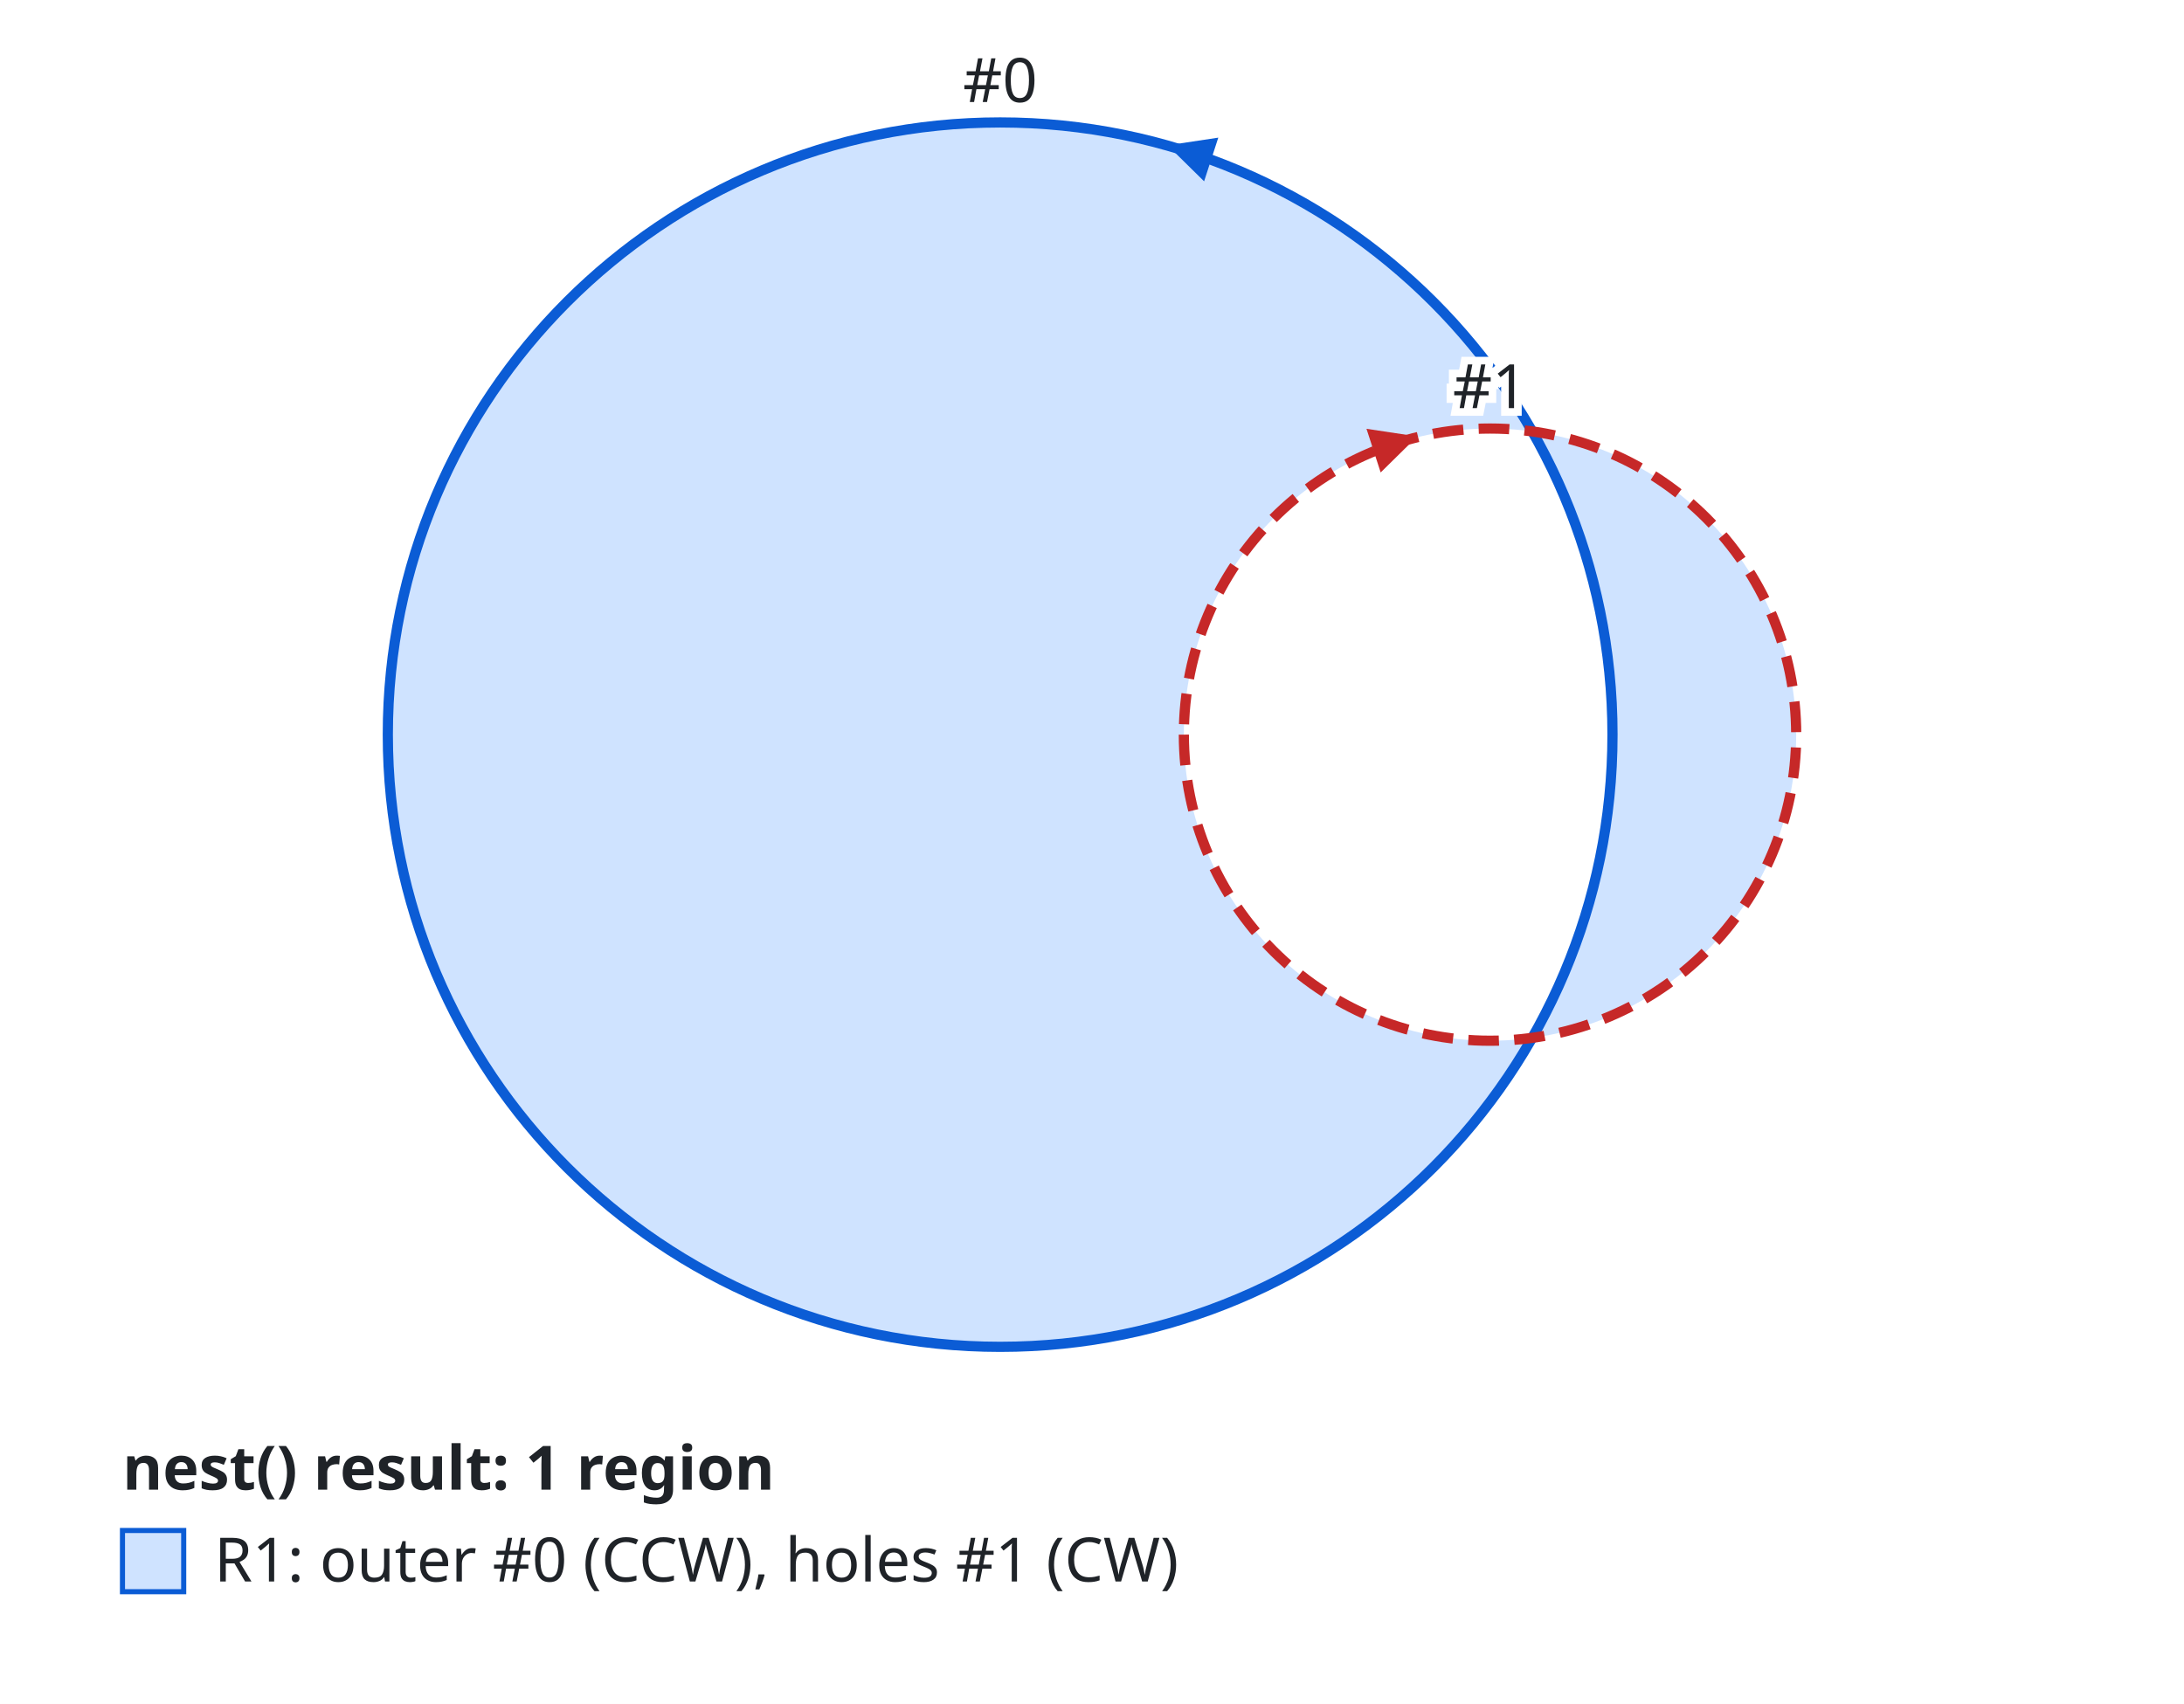
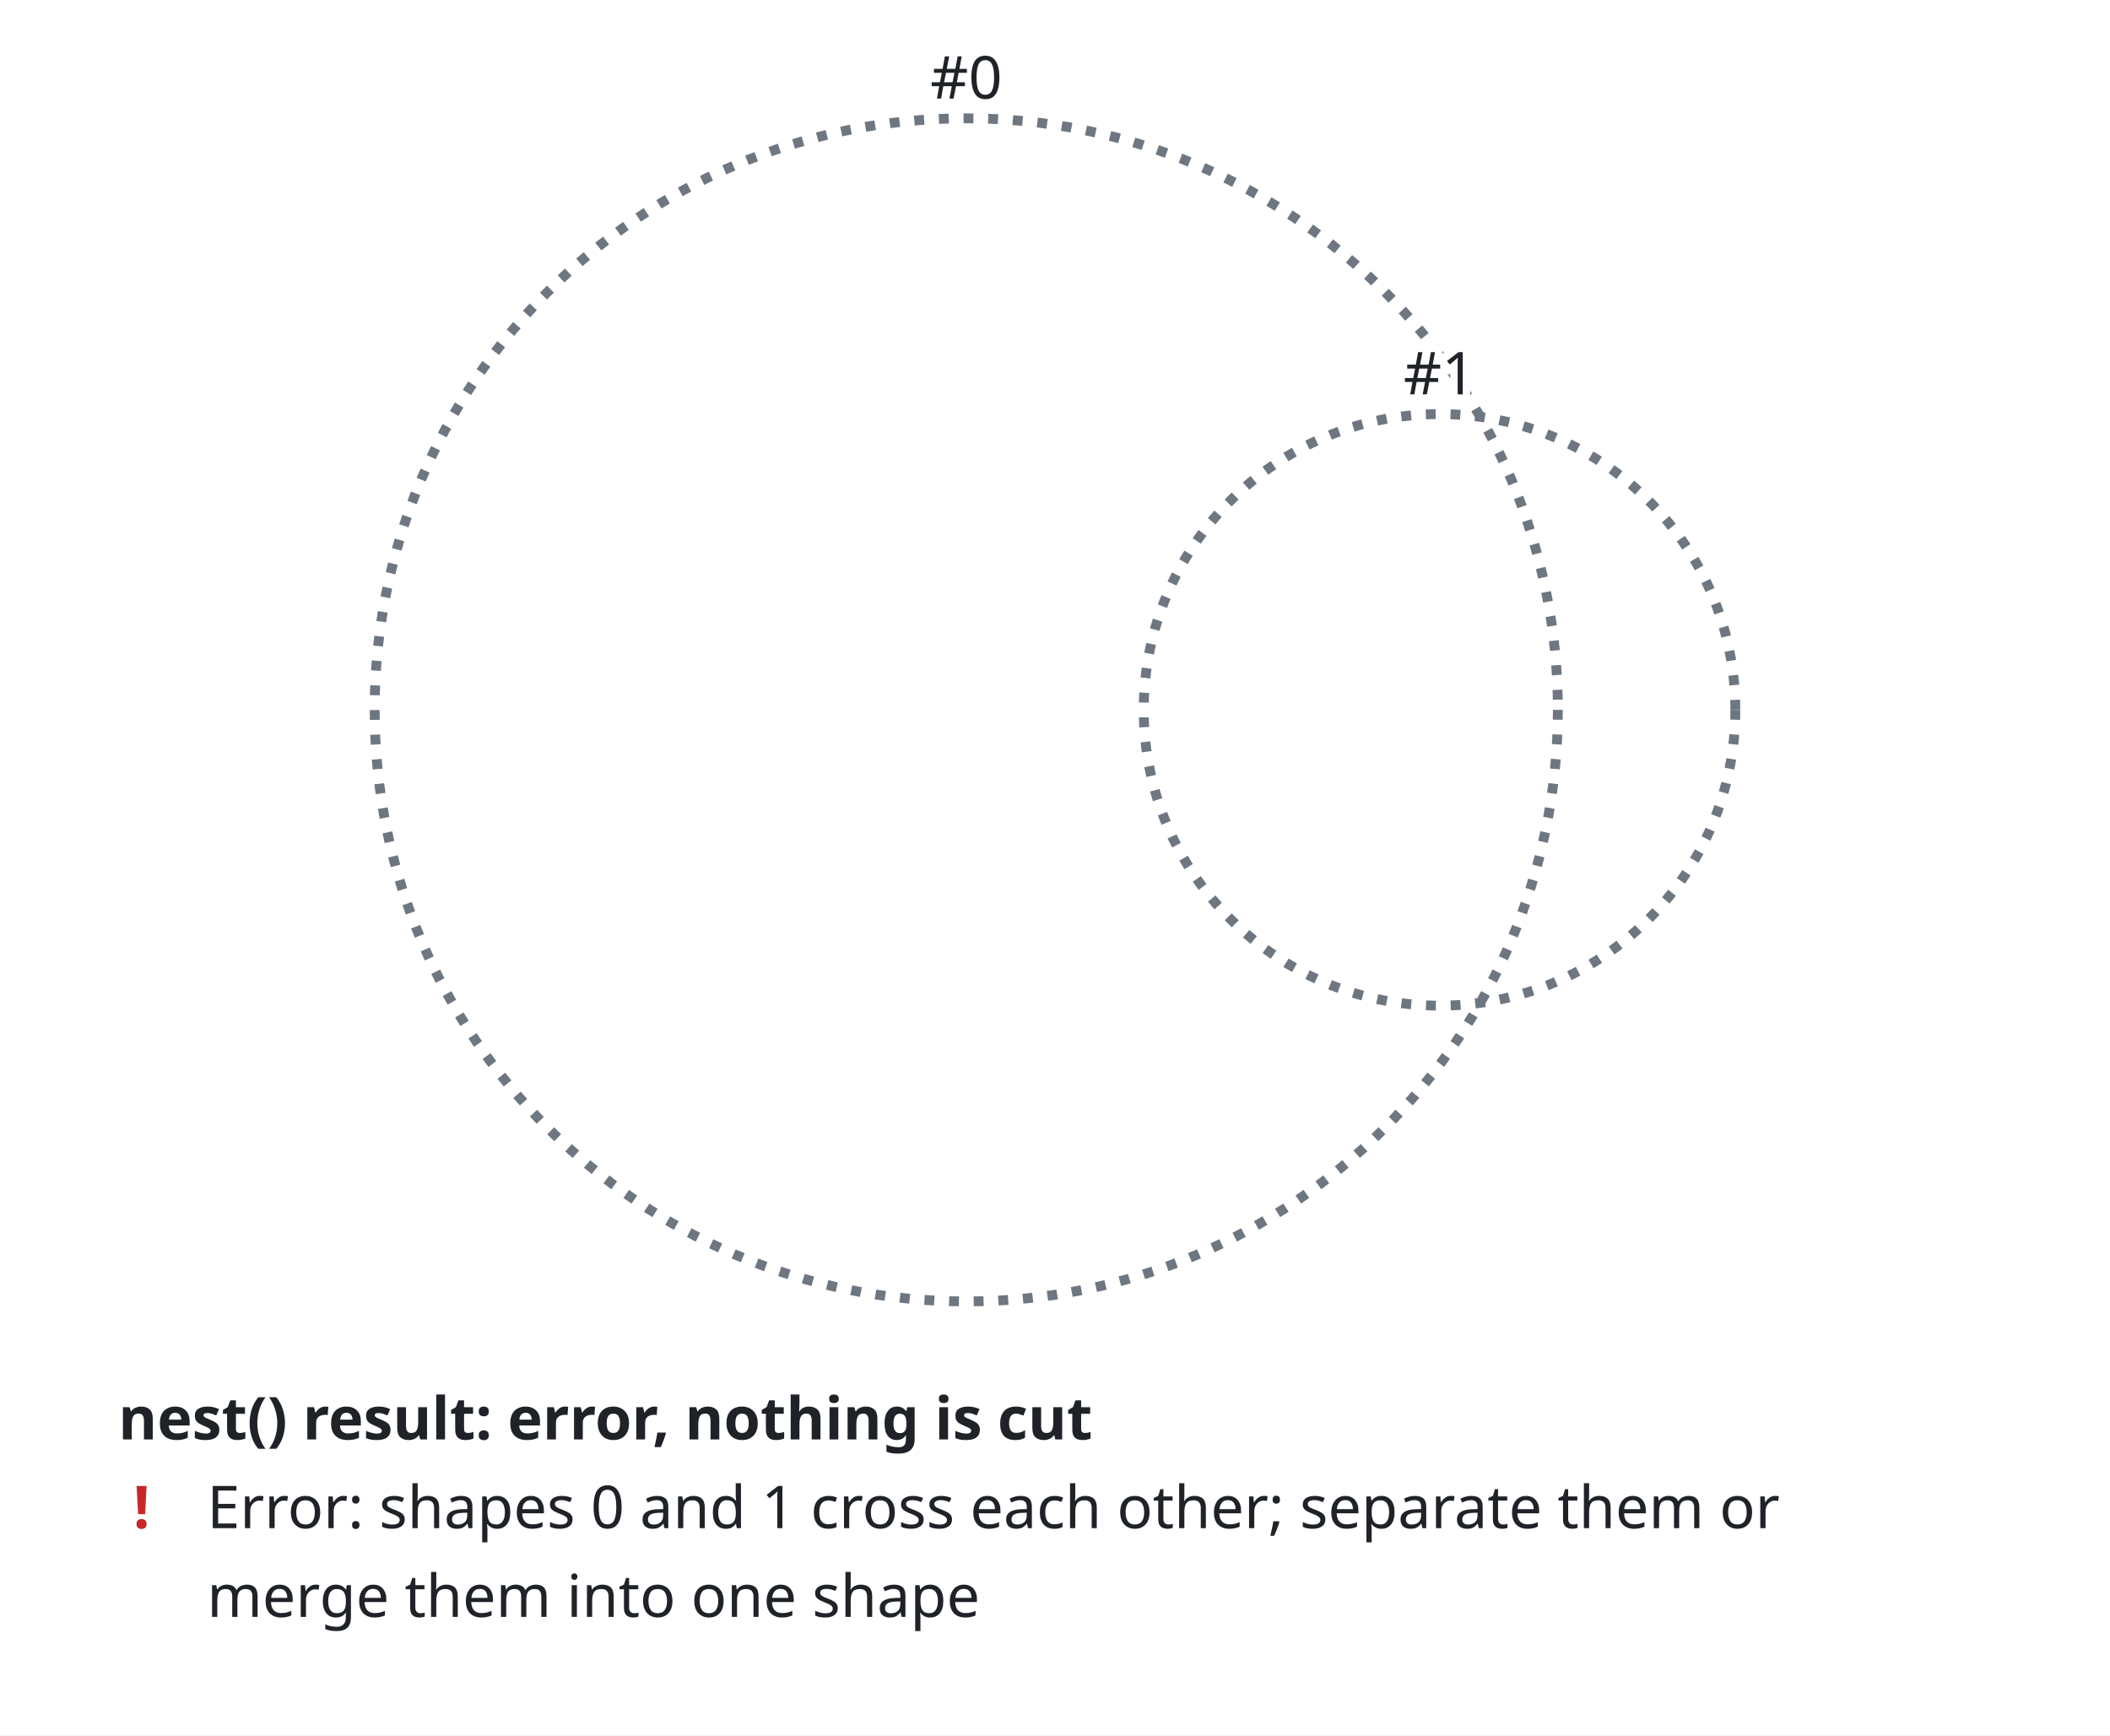
- <svg xmlns="http://www.w3.org/2000/svg" width="428.00" height="334.00" viewBox="0 0 428.00 334.00" font-family="system-ui, sans-serif" font-size="12">
-   <rect width="428.00" height="334.00" fill="#ffffff" />
-   <path d="M316.00 144.00 A120.00 120.00 0 0 1 76.00 144.00 A120.00 120.00 0 0 1 316.00 144.00 Z M232.00 144.00 A60.00 60.00 0 0 0 352.00 144.00 A60.00 60.00 0 0 0 232.00 144.00 Z" fill="#cfe3ff" fill-rule="evenodd" stroke="none" />
-   <path d="M316.00 144.00 A120.00 120.00 0 0 1 76.00 144.00 A120.00 120.00 0 0 1 316.00 144.00 Z" fill="none" stroke="#0b5cd5" stroke-width="2" />
-   <path d="M228.80 28.48 L238.75 26.98 L235.97 35.54 Z" fill="#0b5cd5" />
-   <path d="M232.00 144.00 A60.00 60.00 0 0 0 352.00 144.00 A60.00 60.00 0 0 0 232.00 144.00 Z" fill="none" stroke="#c62828" stroke-width="2" stroke-dasharray="6 3" />
-   <path d="M277.74 85.55 L270.57 92.61 L267.79 84.05 Z" fill="#c62828" />
+ <svg xmlns="http://www.w3.org/2000/svg" width="428.00" height="352.00" viewBox="0 0 428.00 352.00" font-family="system-ui, sans-serif" font-size="12">
+   <rect width="428.00" height="352.00" fill="#ffffff" />
+   <path d="M316.00 144.00 A120.00 120.00 0 0 1 76.00 144.00 A120.00 120.00 0 0 1 316.00 144.00 Z" fill="none" stroke="#6e7781" stroke-width="2" stroke-dasharray="2 3" />
+   <path d="M352.00 144.00 A60.00 60.00 0 0 1 232.00 144.00 A60.00 60.00 0 0 1 352.00 144.00 Z" fill="none" stroke="#6e7781" stroke-width="2" stroke-dasharray="2 3" />
  <text x="196.00" y="20.00" text-anchor="middle" fill="#1f2328" stroke="#ffffff" stroke-width="3" paint-order="stroke">#0</text>
  <text x="292.00" y="80.00" text-anchor="middle" fill="#1f2328" stroke="#ffffff" stroke-width="3" paint-order="stroke">#1</text>
-   <text x="24.00" y="292.00" font-weight="600" fill="#1f2328">nest() result: 1 region</text>
-   <rect x="24.00" y="300.00" width="12" height="12" fill="#cfe3ff" stroke="#0b5cd5" />
-   <text x="42.00" y="310.00" fill="#1f2328">R1: outer #0 (CCW), holes #1 (CW)</text>
+   <text x="24.00" y="292.00" font-weight="600" fill="#1f2328">nest() result: error, nothing is cut</text>
+   <text x="27.00" y="310.00" font-weight="700" fill="#c62828">!</text>
+   <text x="42.00" y="310.00" fill="#1f2328">Error: shapes 0 and 1 cross each other; separate them or</text>
+   <text x="42.00" y="328.00" fill="#1f2328">merge them into one shape</text>
</svg>
